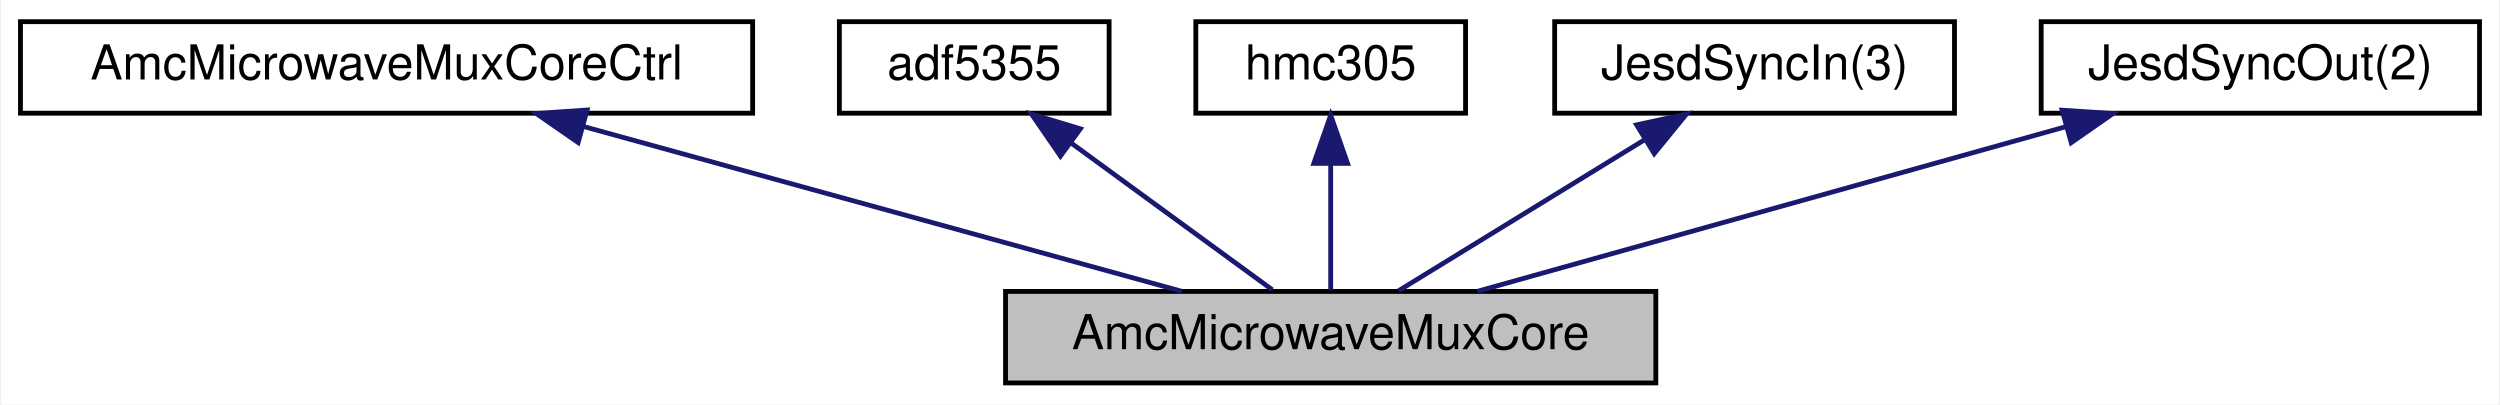
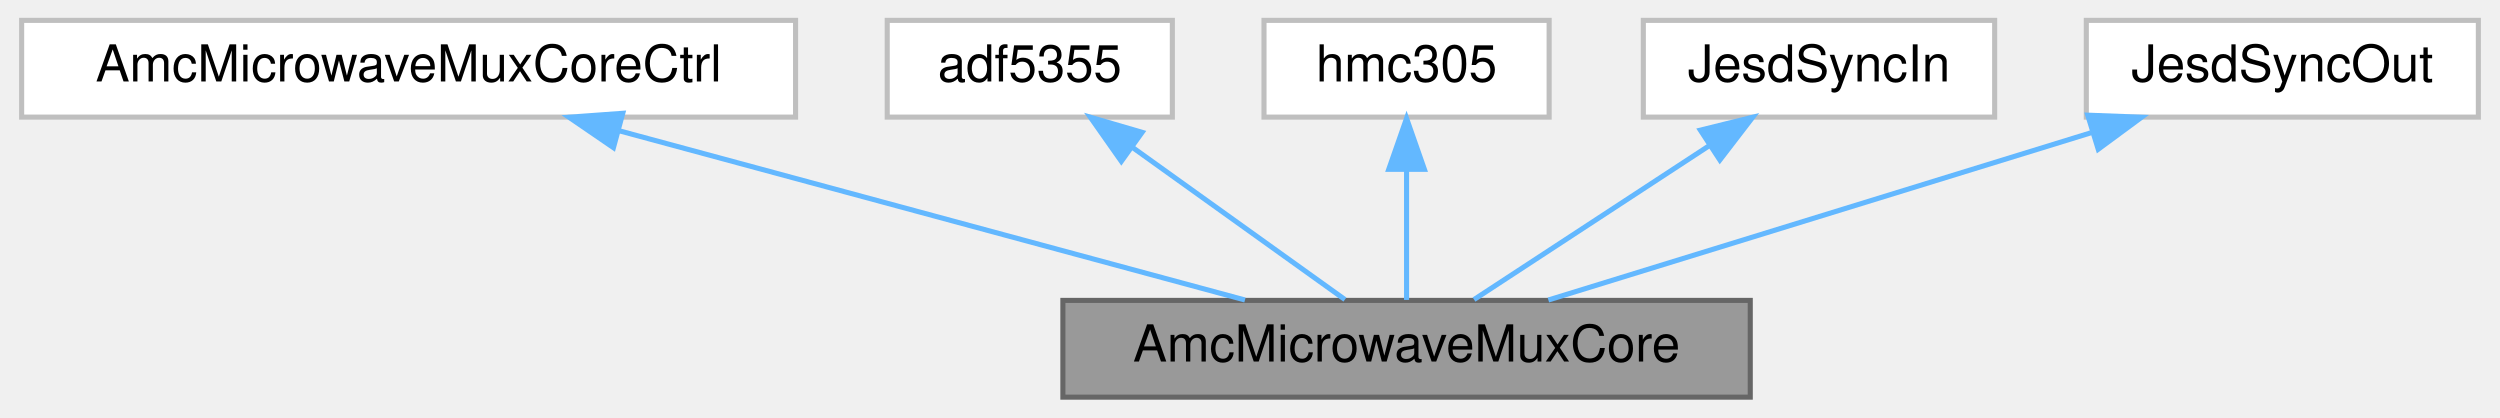
- <svg xmlns="http://www.w3.org/2000/svg" xmlns:xlink="http://www.w3.org/1999/xlink" width="519pt" height="84pt" viewBox="0.00 0.00 518.50 84.00">
-   <g id="graph0" class="graph" transform="scale(1 1) rotate(0) translate(4 80)">
-     <polygon fill="white" stroke="transparent" points="-4,4 -4,-80 514.5,-80 514.5,4 -4,4" />
-     <g id="node1" class="node">
-       <g id="a_node1">
+ <svg xmlns="http://www.w3.org/2000/svg" xmlns:xlink="http://www.w3.org/1999/xlink" width="491pt" height="82pt" viewBox="0.00 0.00 490.50 82.00">
+   <g id="graph0" class="graph" transform="scale(1 1) rotate(0) translate(4 78)">
+     <g id="Node000001" class="node">
+       <g id="a_Node000001">
        <a xlink:title=" ">
-           <polygon fill="#bfbfbf" stroke="black" points="204.5,-0.5 204.5,-19.5 339.5,-19.5 339.5,-0.5 204.5,-0.5" />
-           <text text-anchor="middle" x="272" y="-7.5" font-family="Helvetica,sans-Serif" font-size="10.00">AmcMicrowaveMuxCore</text>
+           <polygon fill="#999999" stroke="#666666" points="339.5,-19 204.5,-19 204.5,0 339.5,0 339.5,-19" />
+           <text text-anchor="middle" x="272" y="-7" font-family="Helvetica,sans-Serif" font-size="10.00">AmcMicrowaveMuxCore</text>
        </a>
      </g>
    </g>
-     <g id="node2" class="node">
-       <g id="a_node2">
+     <g id="Node000002" class="node">
+       <g id="a_Node000002">
        <a xlink:href="classAmcMicrowaveMuxCoreCtrl.html" target="_top" xlink:title=" ">
-           <polygon fill="white" stroke="black" points="0,-56.5 0,-75.5 152,-75.5 152,-56.5 0,-56.5" />
-           <text text-anchor="middle" x="76" y="-63.5" font-family="Helvetica,sans-Serif" font-size="10.00">AmcMicrowaveMuxCoreCtrl</text>
+           <polygon fill="white" stroke="#bfbfbf" points="152,-74 0,-74 0,-55 152,-55 152,-74" />
+           <text text-anchor="middle" x="76" y="-62" font-family="Helvetica,sans-Serif" font-size="10.00">AmcMicrowaveMuxCoreCtrl</text>
        </a>
      </g>
    </g>
-     <g id="edge1" class="edge">
-       <path fill="none" stroke="midnightblue" d="M117.02,-53.7C154.01,-43.51 207.6,-28.74 241.09,-19.52" />
-       <polygon fill="midnightblue" stroke="midnightblue" points="115.77,-50.41 107.06,-56.44 117.63,-57.16 115.77,-50.41" />
-     </g>
-     <g id="node3" class="node">
-       <g id="a_node3">
-         <a xlink:href="classadf5355.html" target="_top" xlink:title=" ">
-           <polygon fill="white" stroke="black" points="170,-56.5 170,-75.5 226,-75.5 226,-56.5 170,-56.5" />
-           <text text-anchor="middle" x="198" y="-63.5" font-family="Helvetica,sans-Serif" font-size="10.00">adf5355</text>
+     <g id="edge1_Node000001_Node000002" class="edge">
+       <g id="a_edge1_Node000001_Node000002">
+         <a xlink:title=" ">
+           <path fill="none" stroke="#63b8ff" d="M117.38,-52.31C154.05,-42.39 206.83,-28.12 240.26,-19.08" />
+           <polygon fill="#63b8ff" stroke="#63b8ff" points="116.23,-49 107.49,-54.98 118.06,-55.75 116.23,-49" />
        </a>
      </g>
    </g>
-     <g id="edge2" class="edge">
-       <path fill="none" stroke="midnightblue" d="M218.03,-50.38C231.41,-40.62 248.56,-28.11 259.89,-19.83" />
-       <polygon fill="midnightblue" stroke="midnightblue" points="215.9,-47.6 209.89,-56.32 220.03,-53.26 215.9,-47.6" />
-     </g>
-     <g id="node4" class="node">
-       <g id="a_node4">
-         <a xlink:href="classhmc305.html" target="_top" xlink:title=" ">
-           <polygon fill="white" stroke="black" points="244,-56.5 244,-75.5 300,-75.5 300,-56.5 244,-56.5" />
-           <text text-anchor="middle" x="272" y="-63.5" font-family="Helvetica,sans-Serif" font-size="10.00">hmc305</text>
+     <g id="Node000003" class="node">
+       <g id="a_Node000003">
+         <a xlink:href="classadf5355.html" target="_top" xlink:title=" ">
+           <polygon fill="white" stroke="#bfbfbf" points="226,-74 170,-74 170,-55 226,-55 226,-74" />
+           <text text-anchor="middle" x="198" y="-62" font-family="Helvetica,sans-Serif" font-size="10.00">adf5355</text>
        </a>
      </g>
    </g>
-     <g id="edge3" class="edge">
-       <path fill="none" stroke="midnightblue" d="M272,-45.8C272,-36.91 272,-26.78 272,-19.75" />
-       <polygon fill="midnightblue" stroke="midnightblue" points="268.5,-46.08 272,-56.08 275.5,-46.08 268.5,-46.08" />
-     </g>
-     <g id="node5" class="node">
-       <g id="a_node5">
-         <a xlink:href="classJesdSyncIn.html" target="_top" xlink:title=" ">
-           <polygon fill="white" stroke="black" points="318.5,-56.5 318.5,-75.5 401.5,-75.5 401.5,-56.5 318.5,-56.5" />
-           <text text-anchor="middle" x="360" y="-63.5" font-family="Helvetica,sans-Serif" font-size="10.00">JesdSyncIn(3)</text>
+     <g id="edge2_Node000001_Node000003" class="edge">
+       <g id="a_edge2_Node000001_Node000003">
+         <a xlink:title=" ">
+           <path fill="none" stroke="#63b8ff" d="M218.03,-49.15C231.41,-39.57 248.56,-27.29 259.89,-19.17" />
+           <polygon fill="#63b8ff" stroke="#63b8ff" points="215.98,-46.32 209.89,-54.98 220.06,-52.01 215.98,-46.32" />
        </a>
      </g>
    </g>
-     <g id="edge4" class="edge">
-       <path fill="none" stroke="midnightblue" d="M337.02,-50.9C320.89,-41 299.82,-28.07 286.1,-19.65" />
-       <polygon fill="midnightblue" stroke="midnightblue" points="335.51,-54.08 345.86,-56.32 339.17,-48.11 335.51,-54.08" />
-     </g>
-     <g id="node6" class="node">
-       <g id="a_node6">
-         <a xlink:href="classJesdSyncOut.html" target="_top" xlink:title=" ">
-           <polygon fill="white" stroke="black" points="419.5,-56.5 419.5,-75.5 510.5,-75.5 510.5,-56.5 419.5,-56.5" />
-           <text text-anchor="middle" x="465" y="-63.5" font-family="Helvetica,sans-Serif" font-size="10.00">JesdSyncOut(2)</text>
+     <g id="Node000004" class="node">
+       <g id="a_Node000004">
+         <a xlink:href="classhmc305.html" target="_top" xlink:title=" ">
+           <polygon fill="white" stroke="#bfbfbf" points="300,-74 244,-74 244,-55 300,-55 300,-74" />
+           <text text-anchor="middle" x="272" y="-62" font-family="Helvetica,sans-Serif" font-size="10.00">hmc305</text>
        </a>
      </g>
    </g>
-     <g id="edge5" class="edge">
-       <path fill="none" stroke="midnightblue" d="M424.61,-53.7C388.18,-43.51 335.41,-28.74 302.44,-19.52" />
-       <polygon fill="midnightblue" stroke="midnightblue" points="423.85,-57.12 434.42,-56.44 425.73,-50.38 423.85,-57.12" />
+     <g id="edge3_Node000001_Node000004" class="edge">
+       <g id="a_edge3_Node000001_Node000004">
+         <a xlink:title=" ">
+           <path fill="none" stroke="#63b8ff" d="M272,-44.66C272,-35.93 272,-25.99 272,-19.09" />
+           <polygon fill="#63b8ff" stroke="#63b8ff" points="268.5,-44.75 272,-54.75 275.5,-44.75 268.5,-44.75" />
+         </a>
+       </g>
+     </g>
+     <g id="Node000005" class="node">
+       <g id="a_Node000005">
+         <a xlink:href="classJesdSyncIn.html" target="_top" xlink:title=" ">
+           <polygon fill="white" stroke="#bfbfbf" points="387.5,-74 318.5,-74 318.5,-55 387.5,-55 387.5,-74" />
+           <text text-anchor="middle" x="353" y="-62" font-family="Helvetica,sans-Serif" font-size="10.00">JesdSyncIn</text>
+         </a>
+       </g>
+     </g>
+     <g id="edge4_Node000001_Node000005" class="edge">
+       <g id="a_edge4_Node000001_Node000005">
+         <a xlink:title=" ">
+           <path fill="none" stroke="#63b8ff" d="M331.49,-49.42C316.79,-39.81 297.78,-27.37 285.25,-19.17" />
+           <polygon fill="#63b8ff" stroke="#63b8ff" points="329.7,-52.44 339.99,-54.98 333.53,-46.58 329.7,-52.44" />
+         </a>
+       </g>
+     </g>
+     <g id="Node000006" class="node">
+       <g id="a_Node000006">
+         <a xlink:href="classJesdSyncOut.html" target="_top" xlink:title=" ">
+           <polygon fill="white" stroke="#bfbfbf" points="482.5,-74 405.5,-74 405.5,-55 482.5,-55 482.5,-74" />
+           <text text-anchor="middle" x="444" y="-62" font-family="Helvetica,sans-Serif" font-size="10.00">JesdSyncOut</text>
+         </a>
+       </g>
+     </g>
+     <g id="edge5_Node000001_Node000006" class="edge">
+       <g id="a_edge5_Node000001_Node000006">
+         <a xlink:title=" ">
+           <path fill="none" stroke="#63b8ff" d="M406.44,-51.93C374.32,-42.03 328.81,-28.01 299.85,-19.08" />
+           <polygon fill="#63b8ff" stroke="#63b8ff" points="405.78,-55.38 416.37,-54.98 407.84,-48.69 405.78,-55.38" />
+         </a>
+       </g>
    </g>
  </g>
</svg>
